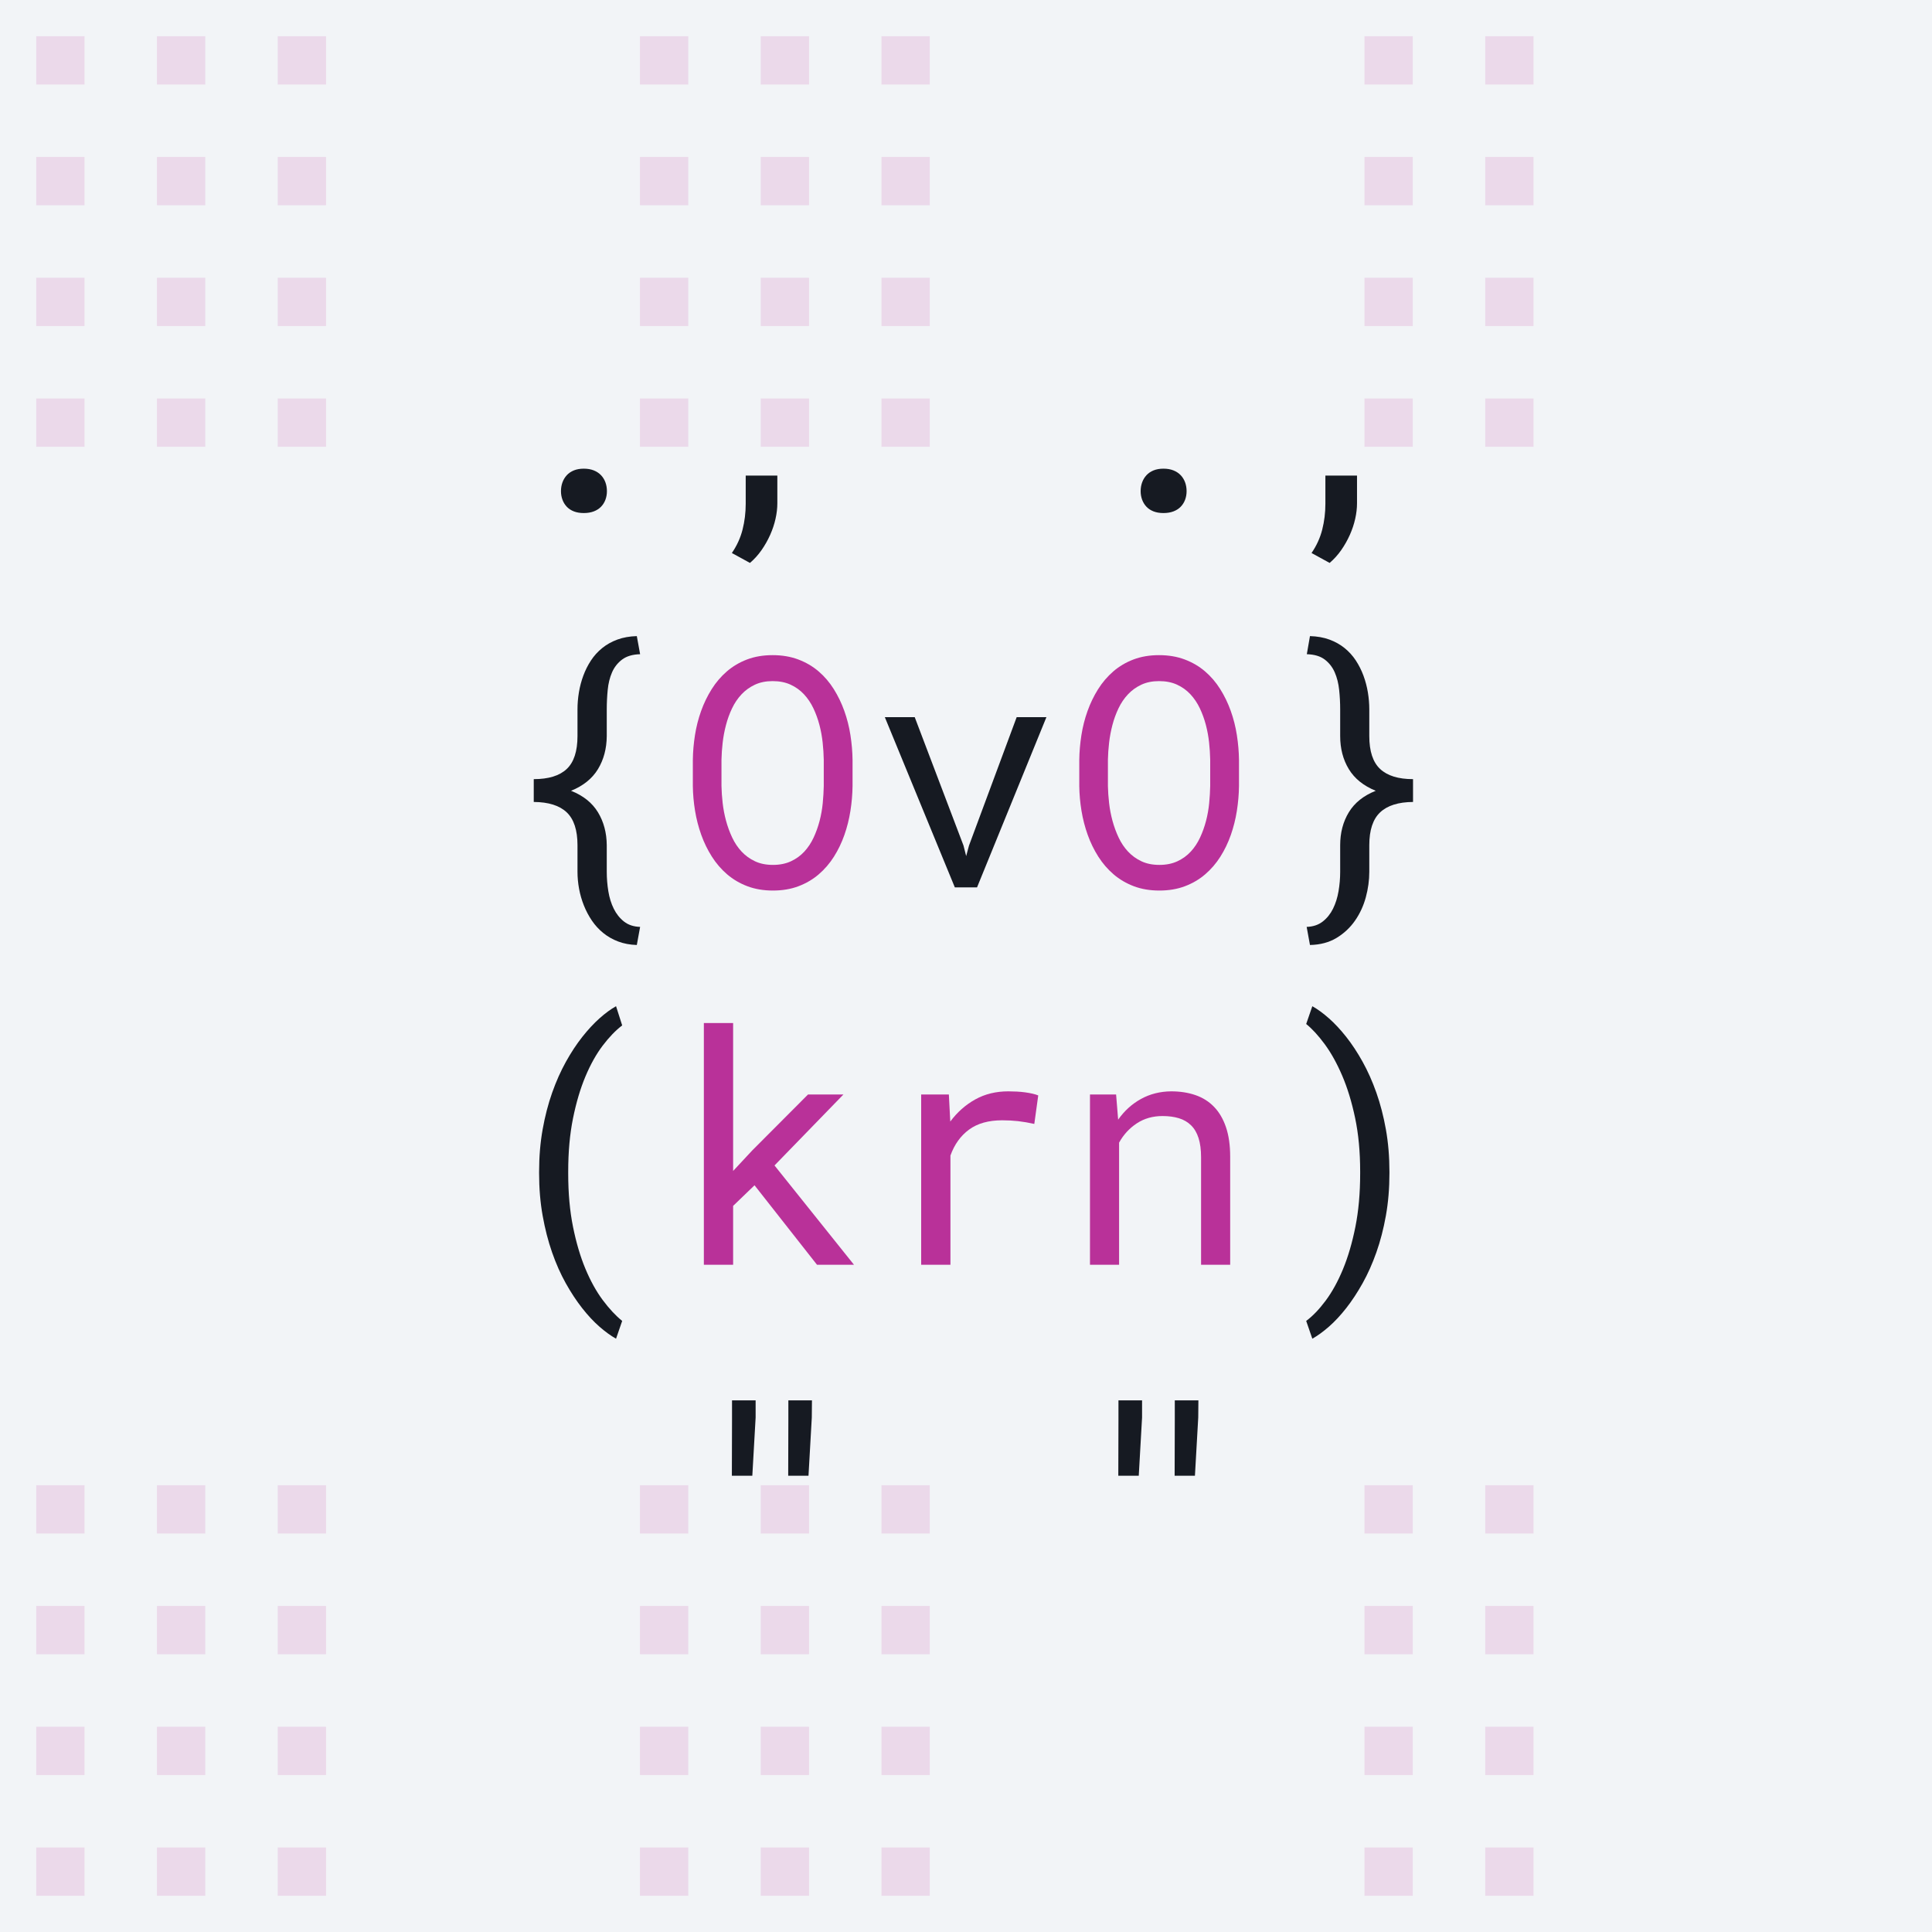
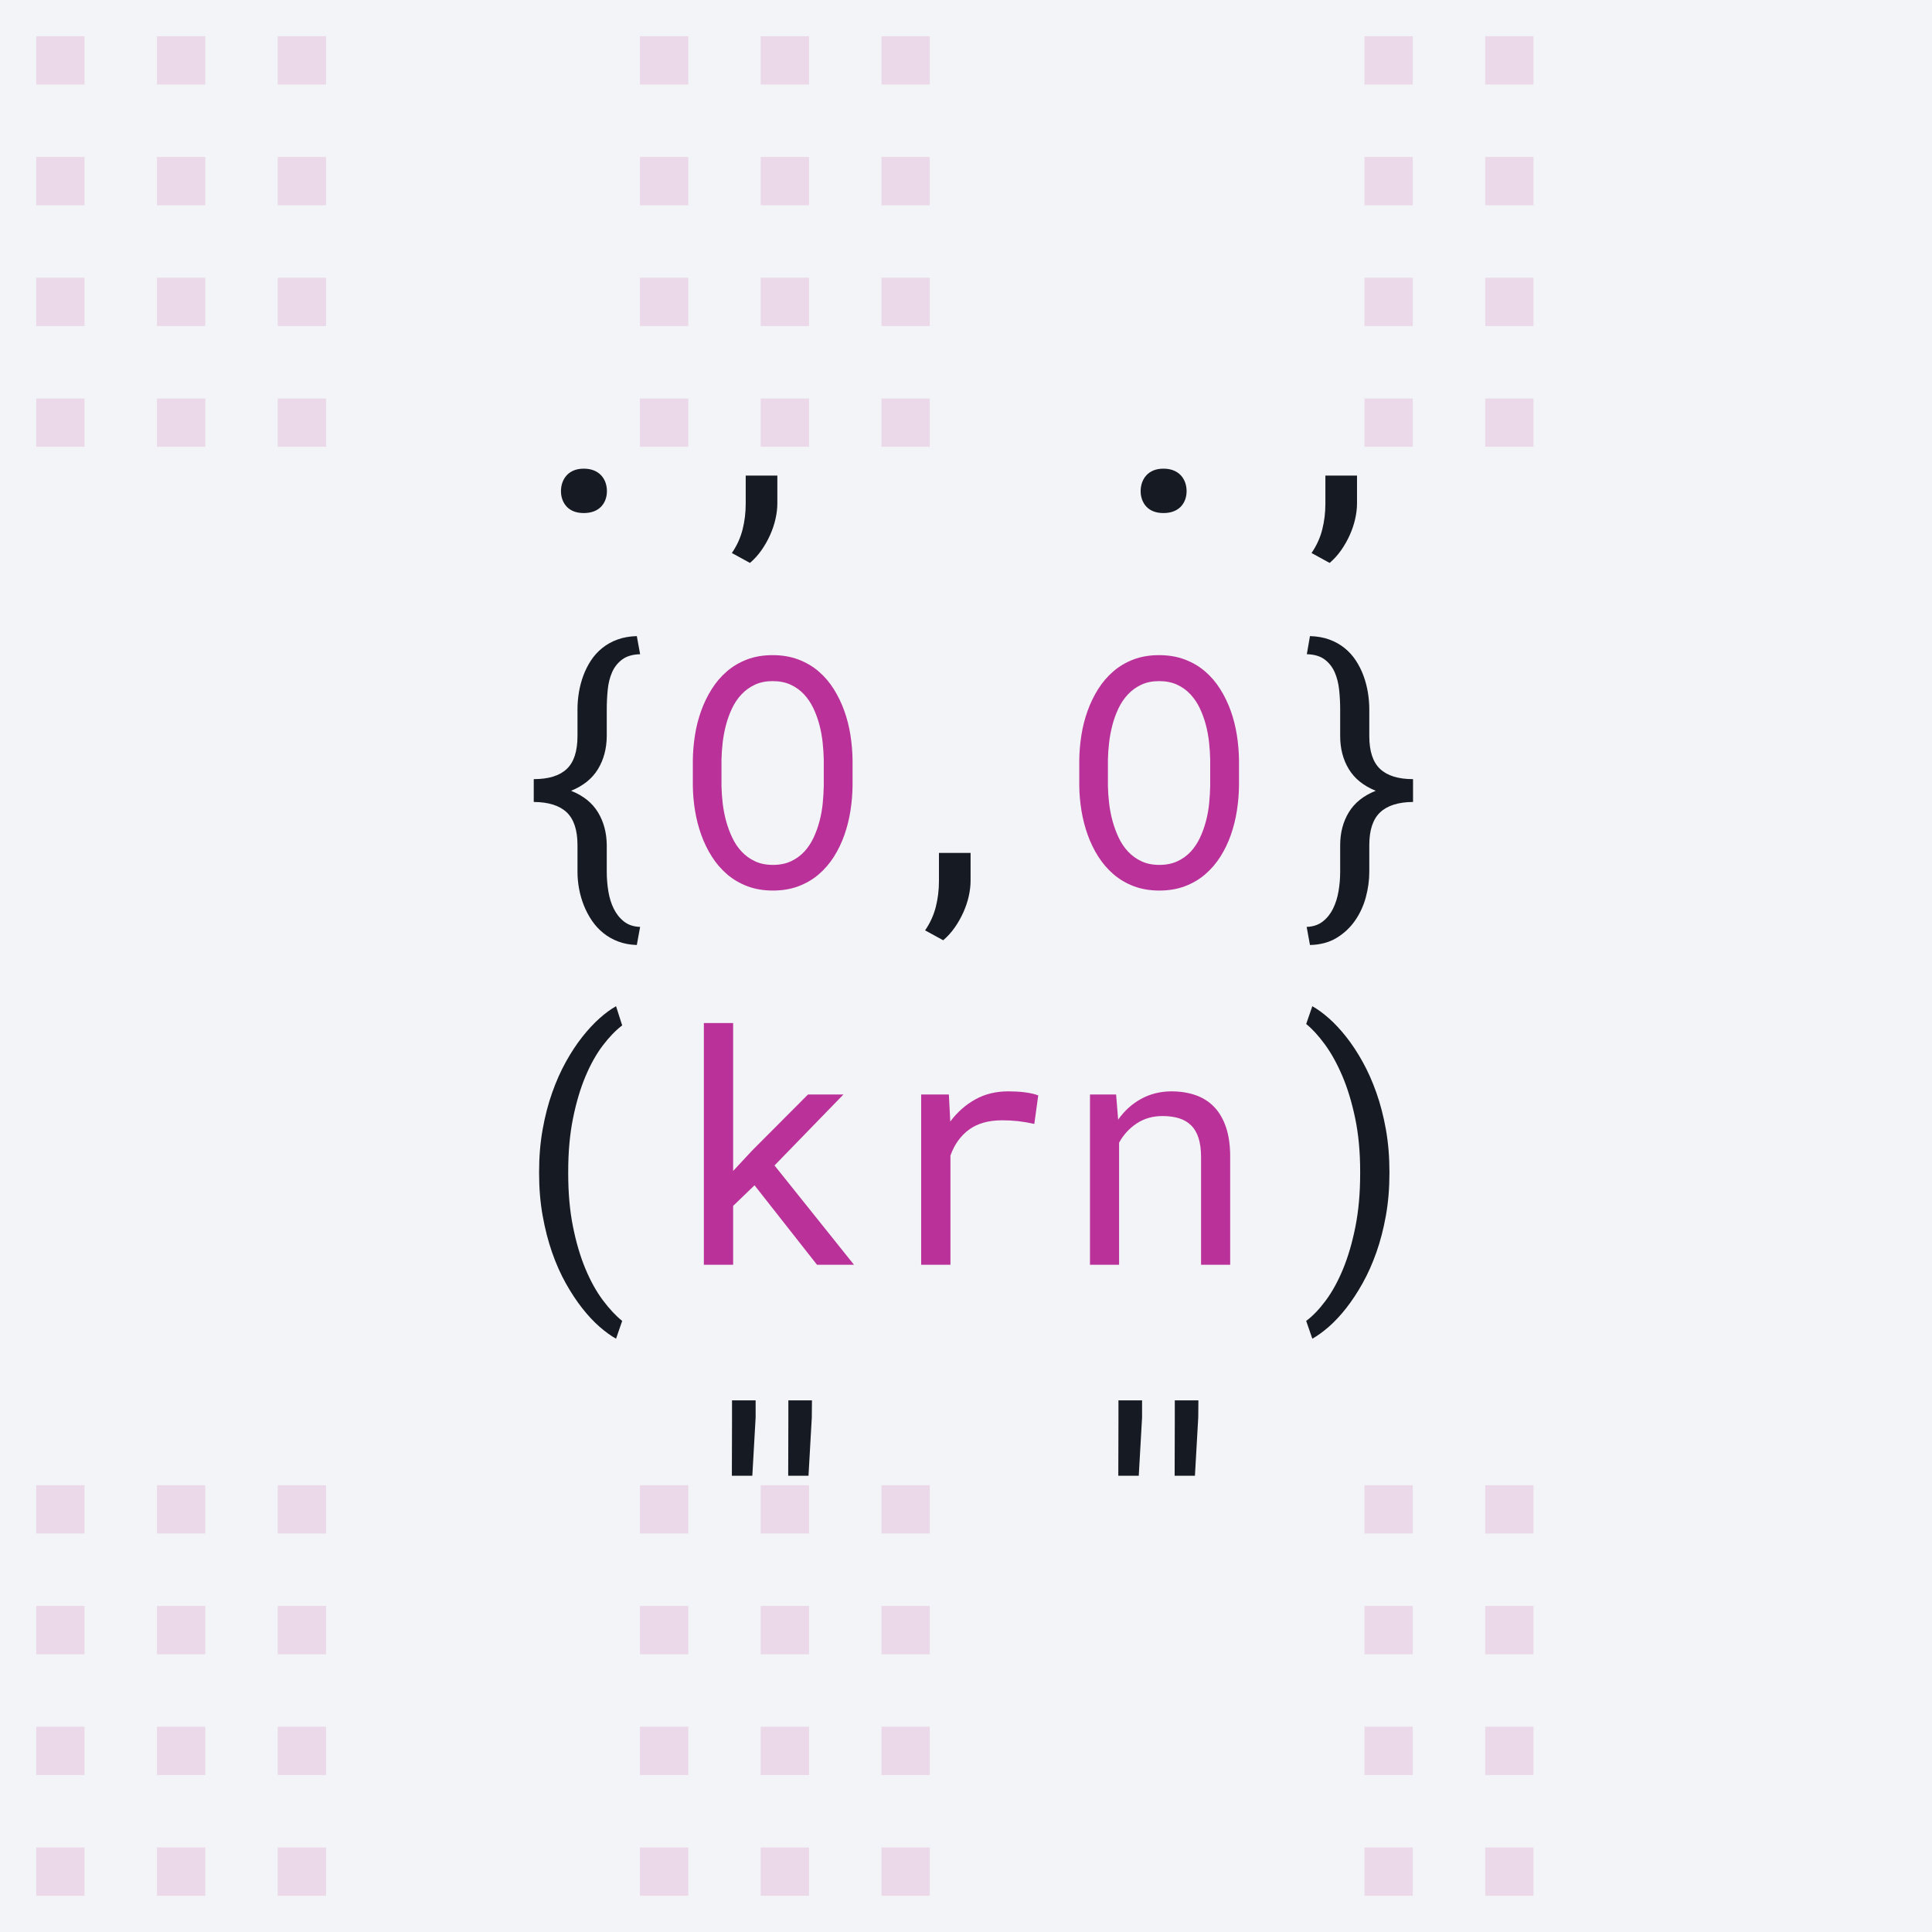
<svg xmlns="http://www.w3.org/2000/svg" width="512" height="512" viewBox="0 0 512 512" role="img" aria-label="Bitwise, x-krn">
  <rect width="512" height="512" fill="#f2f4f7" />
  <g fill="hsl(314.4,58%,46%)" fill-opacity="0.14">
    <rect x="9.6" y="9.6" width="12.8" height="12.8" />
    <rect x="41.6" y="9.6" width="12.8" height="12.8" />
    <rect x="73.6" y="9.6" width="12.8" height="12.8" />
    <rect x="169.6" y="9.6" width="12.8" height="12.8" />
    <rect x="201.6" y="9.6" width="12.8" height="12.8" />
    <rect x="233.6" y="9.6" width="12.8" height="12.8" />
    <rect x="361.6" y="9.6" width="12.8" height="12.8" />
    <rect x="393.6" y="9.6" width="12.8" height="12.8" />
    <rect x="9.6" y="41.6" width="12.8" height="12.8" />
    <rect x="41.6" y="41.6" width="12.8" height="12.8" />
    <rect x="73.6" y="41.6" width="12.8" height="12.8" />
    <rect x="169.6" y="41.6" width="12.8" height="12.8" />
    <rect x="201.6" y="41.6" width="12.8" height="12.8" />
    <rect x="233.6" y="41.6" width="12.8" height="12.8" />
    <rect x="361.6" y="41.6" width="12.8" height="12.8" />
    <rect x="393.6" y="41.6" width="12.8" height="12.8" />
    <rect x="9.6" y="73.6" width="12.8" height="12.8" />
    <rect x="41.6" y="73.6" width="12.8" height="12.8" />
    <rect x="73.6" y="73.6" width="12.8" height="12.8" />
    <rect x="169.6" y="73.6" width="12.8" height="12.8" />
    <rect x="201.6" y="73.6" width="12.8" height="12.8" />
    <rect x="233.6" y="73.6" width="12.8" height="12.8" />
    <rect x="361.6" y="73.6" width="12.8" height="12.8" />
    <rect x="393.6" y="73.6" width="12.8" height="12.8" />
    <rect x="9.6" y="105.6" width="12.8" height="12.8" />
    <rect x="41.6" y="105.6" width="12.8" height="12.8" />
    <rect x="73.6" y="105.6" width="12.8" height="12.8" />
    <rect x="169.6" y="105.6" width="12.8" height="12.8" />
    <rect x="201.6" y="105.6" width="12.8" height="12.8" />
    <rect x="233.6" y="105.6" width="12.8" height="12.8" />
    <rect x="361.6" y="105.6" width="12.8" height="12.8" />
    <rect x="393.6" y="105.6" width="12.8" height="12.8" />
    <rect x="9.6" y="393.6" width="12.8" height="12.8" />
    <rect x="41.6" y="393.6" width="12.8" height="12.8" />
    <rect x="73.6" y="393.6" width="12.8" height="12.8" />
    <rect x="169.6" y="393.6" width="12.8" height="12.8" />
    <rect x="201.6" y="393.6" width="12.8" height="12.8" />
    <rect x="233.6" y="393.6" width="12.8" height="12.8" />
    <rect x="361.6" y="393.6" width="12.8" height="12.8" />
    <rect x="393.6" y="393.6" width="12.8" height="12.8" />
    <rect x="9.6" y="425.6" width="12.8" height="12.8" />
    <rect x="41.6" y="425.6" width="12.8" height="12.8" />
    <rect x="73.6" y="425.6" width="12.8" height="12.8" />
    <rect x="169.6" y="425.6" width="12.8" height="12.8" />
    <rect x="201.6" y="425.6" width="12.8" height="12.8" />
    <rect x="233.6" y="425.6" width="12.8" height="12.8" />
    <rect x="361.6" y="425.6" width="12.8" height="12.8" />
    <rect x="393.6" y="425.6" width="12.8" height="12.8" />
    <rect x="9.6" y="457.6" width="12.8" height="12.8" />
    <rect x="41.6" y="457.6" width="12.8" height="12.8" />
    <rect x="73.6" y="457.6" width="12.8" height="12.8" />
    <rect x="169.6" y="457.6" width="12.8" height="12.8" />
    <rect x="201.6" y="457.6" width="12.8" height="12.8" />
    <rect x="233.6" y="457.6" width="12.8" height="12.8" />
    <rect x="361.6" y="457.6" width="12.8" height="12.8" />
    <rect x="393.6" y="457.6" width="12.8" height="12.8" />
    <rect x="9.6" y="489.6" width="12.8" height="12.8" />
    <rect x="41.6" y="489.6" width="12.8" height="12.8" />
    <rect x="73.6" y="489.6" width="12.8" height="12.8" />
    <rect x="169.6" y="489.6" width="12.8" height="12.8" />
    <rect x="201.6" y="489.6" width="12.8" height="12.8" />
    <rect x="233.6" y="489.6" width="12.8" height="12.8" />
    <rect x="361.6" y="489.6" width="12.8" height="12.8" />
    <rect x="393.6" y="489.6" width="12.8" height="12.8" />
  </g>
  <defs>
    <path id="o-14" d="M496 120Q496 150 505.5 176.0Q515 202 533.0 221.5Q551 241 578.0 252.0Q605 263 641 263Q677 263 704.5 252.0Q732 241 750.5 221.5Q769 202 778.5 176.0Q788 150 788 120Q788 91 778.5 65.5Q769 40 750.5 21.0Q732 2 704.5 -8.5Q677 -19 641 -19Q605 -19 578.0 -8.5Q551 2 533.0 21.0Q515 40 505.5 65.5Q496 91 496 120Z" />
    <path id="o-12" d="M643 43Q643 -4 631.5 -55.5Q620 -107 597.5 -157.5Q575 -208 543.0 -254.0Q511 -300 469 -336L354 -273Q402 -203 422.0 -124.0Q442 -45 442 40V219H643Z" />
    <path id="o-91" d="M978 -366Q913 -364 860.0 -344.0Q807 -324 765.0 -290.0Q723 -256 692.5 -211.0Q662 -166 641.5 -114.5Q621 -63 611.0 -8.5Q601 46 601 99V268Q601 412 532.5 477.0Q464 542 323 543V688Q464 688 532.5 752.5Q601 817 601 962V1132Q601 1185 610.0 1239.5Q619 1294 638.0 1345.5Q657 1397 686.5 1442.0Q716 1487 758.0 1521.0Q800 1555 854.5 1575.0Q909 1595 978 1597L999 1482Q927 1480 884.5 1448.0Q842 1416 820.5 1366.5Q799 1317 793.0 1255.0Q787 1193 787 1132V962Q786 842 731.0 751.5Q676 661 560 614Q676 568 731.0 477.5Q786 387 787 268V99Q787 37 797.0 -24.5Q807 -86 831.5 -135.5Q856 -185 896.5 -217.0Q937 -249 999 -251Z" />
    <path id="o-47" d="M1121 644Q1120 566 1107.5 486.5Q1095 407 1069.0 333.0Q1043 259 1002.5 195.0Q962 131 906.0 83.0Q850 35 777.5 7.5Q705 -20 615 -20Q525 -20 452.5 7.5Q380 35 324.0 83.0Q268 131 227.0 195.5Q186 260 159.5 334.0Q133 408 120.0 487.0Q107 566 106 644V810Q107 888 119.5 967.5Q132 1047 158.5 1121.0Q185 1195 225.5 1259.5Q266 1324 322.0 1372.5Q378 1421 450.5 1448.5Q523 1476 613 1476Q703 1476 776.0 1448.5Q849 1421 905.0 1373.0Q961 1325 1001.5 1260.5Q1042 1196 1068.5 1122.0Q1095 1048 1107.5 968.0Q1120 888 1121 810ZM938 812Q937 864 931.0 920.5Q925 977 910.5 1032.5Q896 1088 872.0 1138.5Q848 1189 812.0 1227.5Q776 1266 727.0 1288.5Q678 1311 613 1311Q549 1311 500.0 1288.0Q451 1265 415.0 1226.5Q379 1188 355.0 1137.5Q331 1087 316.5 1031.5Q302 976 295.5 919.5Q289 863 288 812V644Q289 593 295.5 536.0Q302 479 317.0 423.5Q332 368 356.0 317.0Q380 266 416.0 227.5Q452 189 501.0 166.0Q550 143 615 143Q680 143 729.5 166.0Q779 189 814.5 227.5Q850 266 873.5 316.5Q897 367 911.5 422.5Q926 478 931.5 535.0Q937 592 938 644Z" />
-     <path id="o-86" d="M598 266 615 199 633 266 936 1082H1125L684 0H543L98 1082H288Z" />
    <path id="o-93" d="M323 -251Q384 -249 425.0 -217.0Q466 -185 490.5 -135.5Q515 -86 525.5 -24.5Q536 37 536 99V268Q536 387 591.0 477.5Q646 568 762 614Q646 661 591.0 751.5Q536 842 536 962V1132Q536 1193 529.5 1255.0Q523 1317 501.5 1366.5Q480 1416 438.0 1448.0Q396 1480 324 1482L344 1597Q413 1595 467.5 1575.0Q522 1555 564.0 1521.0Q606 1487 635.5 1442.0Q665 1397 684.0 1345.5Q703 1294 712.0 1239.5Q721 1185 721 1132V962Q721 817 790.0 752.5Q859 688 999 688V543Q859 542 790.0 477.0Q721 412 721 268V99Q721 19 699.0 -62.5Q677 -144 630.5 -211.0Q584 -278 513.0 -321.0Q442 -364 344 -366Z" />
    <path id="o-8" d="M357 591Q357 734 379.5 860.0Q402 986 440.0 1093.5Q478 1201 527.5 1290.0Q577 1379 631.5 1448.0Q686 1517 741.0 1566.0Q796 1615 846 1643L885 1521Q823 1474 761.5 1393.0Q700 1312 651.5 1196.5Q603 1081 572.5 930.5Q542 780 542 593V579Q542 392 572.5 241.0Q603 90 651.5 -26.0Q700 -142 761.5 -224.5Q823 -307 885 -357L846 -470Q796 -442 740.5 -393.5Q685 -345 630.5 -275.5Q576 -206 526.5 -117.5Q477 -29 439.5 78.5Q402 186 379.5 312.0Q357 438 357 581Z" />
    <path id="o-75" d="M498 505 362 374V0H176V1536H362V596L483 726L838 1082H1063L625 631L1130 0H895Z" />
    <path id="o-82" d="M883 1102Q909 1102 937.0 1100.5Q965 1099 990.5 1095.5Q1016 1092 1037.5 1087.0Q1059 1082 1073 1076L1048 895Q994 907 945.5 912.5Q897 918 844 918Q714 918 633.5 859.0Q553 800 515 694V0H329V1082H505L514 910Q580 999 672.5 1050.5Q765 1102 883 1102Z" />
    <path id="o-78" d="M340 1082 353 922Q412 1006 498.0 1053.5Q584 1101 690 1102Q775 1102 844.5 1078.0Q914 1054 963.0 1003.0Q1012 952 1038.5 873.5Q1065 795 1065 687V0H880V683Q880 755 864.0 805.0Q848 855 816.5 886.0Q785 917 739.5 931.0Q694 945 635 945Q542 945 471.5 898.5Q401 852 359 776V0H174V1082Z" />
    <path id="o-9" d="M849 581Q849 438 826.5 312.0Q804 186 766.0 78.5Q728 -29 678.5 -117.5Q629 -206 574.5 -275.5Q520 -345 464.5 -393.5Q409 -442 359 -470L320 -357Q382 -311 443.5 -228.5Q505 -146 553.5 -29.0Q602 88 632.5 240.0Q663 392 663 579V593Q663 780 631.0 932.5Q599 1085 548.5 1202.5Q498 1320 437.5 1402.0Q377 1484 320 1530L359 1643Q409 1615 464.5 1566.0Q520 1517 574.5 1448.0Q629 1379 678.5 1290.0Q728 1201 766.0 1093.5Q804 986 826.5 860.0Q849 734 849 591Z" />
    <path id="o-2" d="M505 1427 484 1057H354L355 1411V1536H505ZM862 1427 841 1057H712L713 1411V1536H863Z" />
  </defs>
  <g fill="#161a22">
    <use href="#o-14" transform="translate(127.98,135.17) scale(0.0417,-0.0417)" />
    <use href="#o-12" transform="translate(179.19,135.17) scale(0.0417,-0.0417)" />
    <use href="#o-14" transform="translate(281.60,135.17) scale(0.0417,-0.0417)" />
    <use href="#o-12" transform="translate(332.81,135.17) scale(0.0417,-0.0417)" />
    <use href="#o-91" transform="translate(127.98,235.17) scale(0.0417,-0.0417)" />
-     <use href="#o-86" transform="translate(230.40,235.17) scale(0.0417,-0.0417)" />
+     <use href="#o-12" transform="translate(230.40,235.17) scale(0.0417,-0.0417)" />
    <use href="#o-93" transform="translate(332.81,235.17) scale(0.0417,-0.0417)" />
    <use href="#o-8" transform="translate(127.98,335.17) scale(0.0417,-0.0417)" />
    <use href="#o-9" transform="translate(332.81,335.17) scale(0.0417,-0.0417)" />
    <use href="#o-2" transform="translate(179.19,435.16) scale(0.0417,-0.0417)" />
    <use href="#o-2" transform="translate(281.60,435.16) scale(0.0417,-0.0417)" />
  </g>
  <g fill="hsl(314.4,58%,46%)">
    <use href="#o-47" transform="translate(179.19,235.17) scale(0.0417,-0.0417)" />
  </g>
  <g fill="hsl(314.4,58%,46%)">
    <use href="#o-47" transform="translate(281.60,235.17) scale(0.0417,-0.0417)" />
  </g>
  <g fill="hsl(314.4,58%,46%)">
    <use href="#o-75" transform="translate(179.19,335.17) scale(0.0417,-0.0417)" />
    <use href="#o-82" transform="translate(230.40,335.17) scale(0.0417,-0.0417)" />
    <use href="#o-78" transform="translate(281.60,335.17) scale(0.0417,-0.0417)" />
  </g>
</svg>
